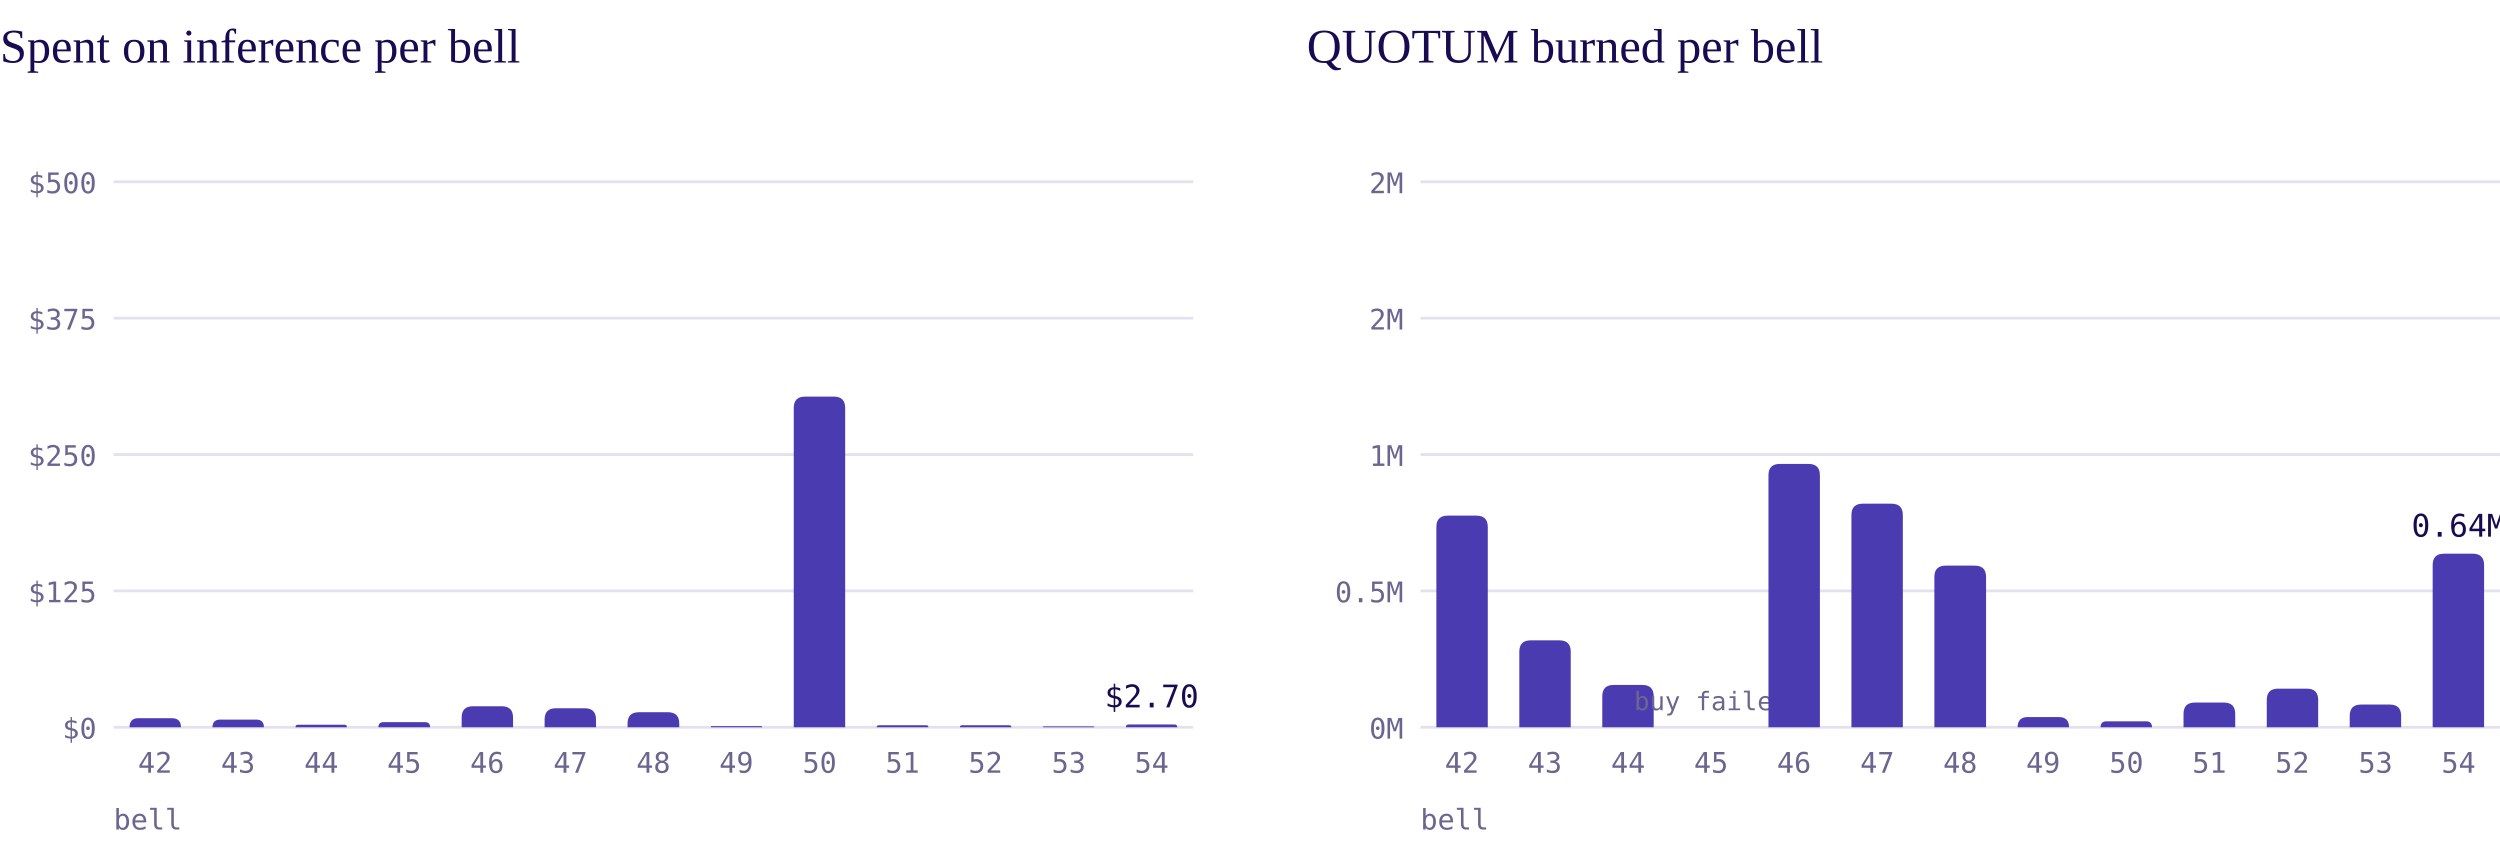
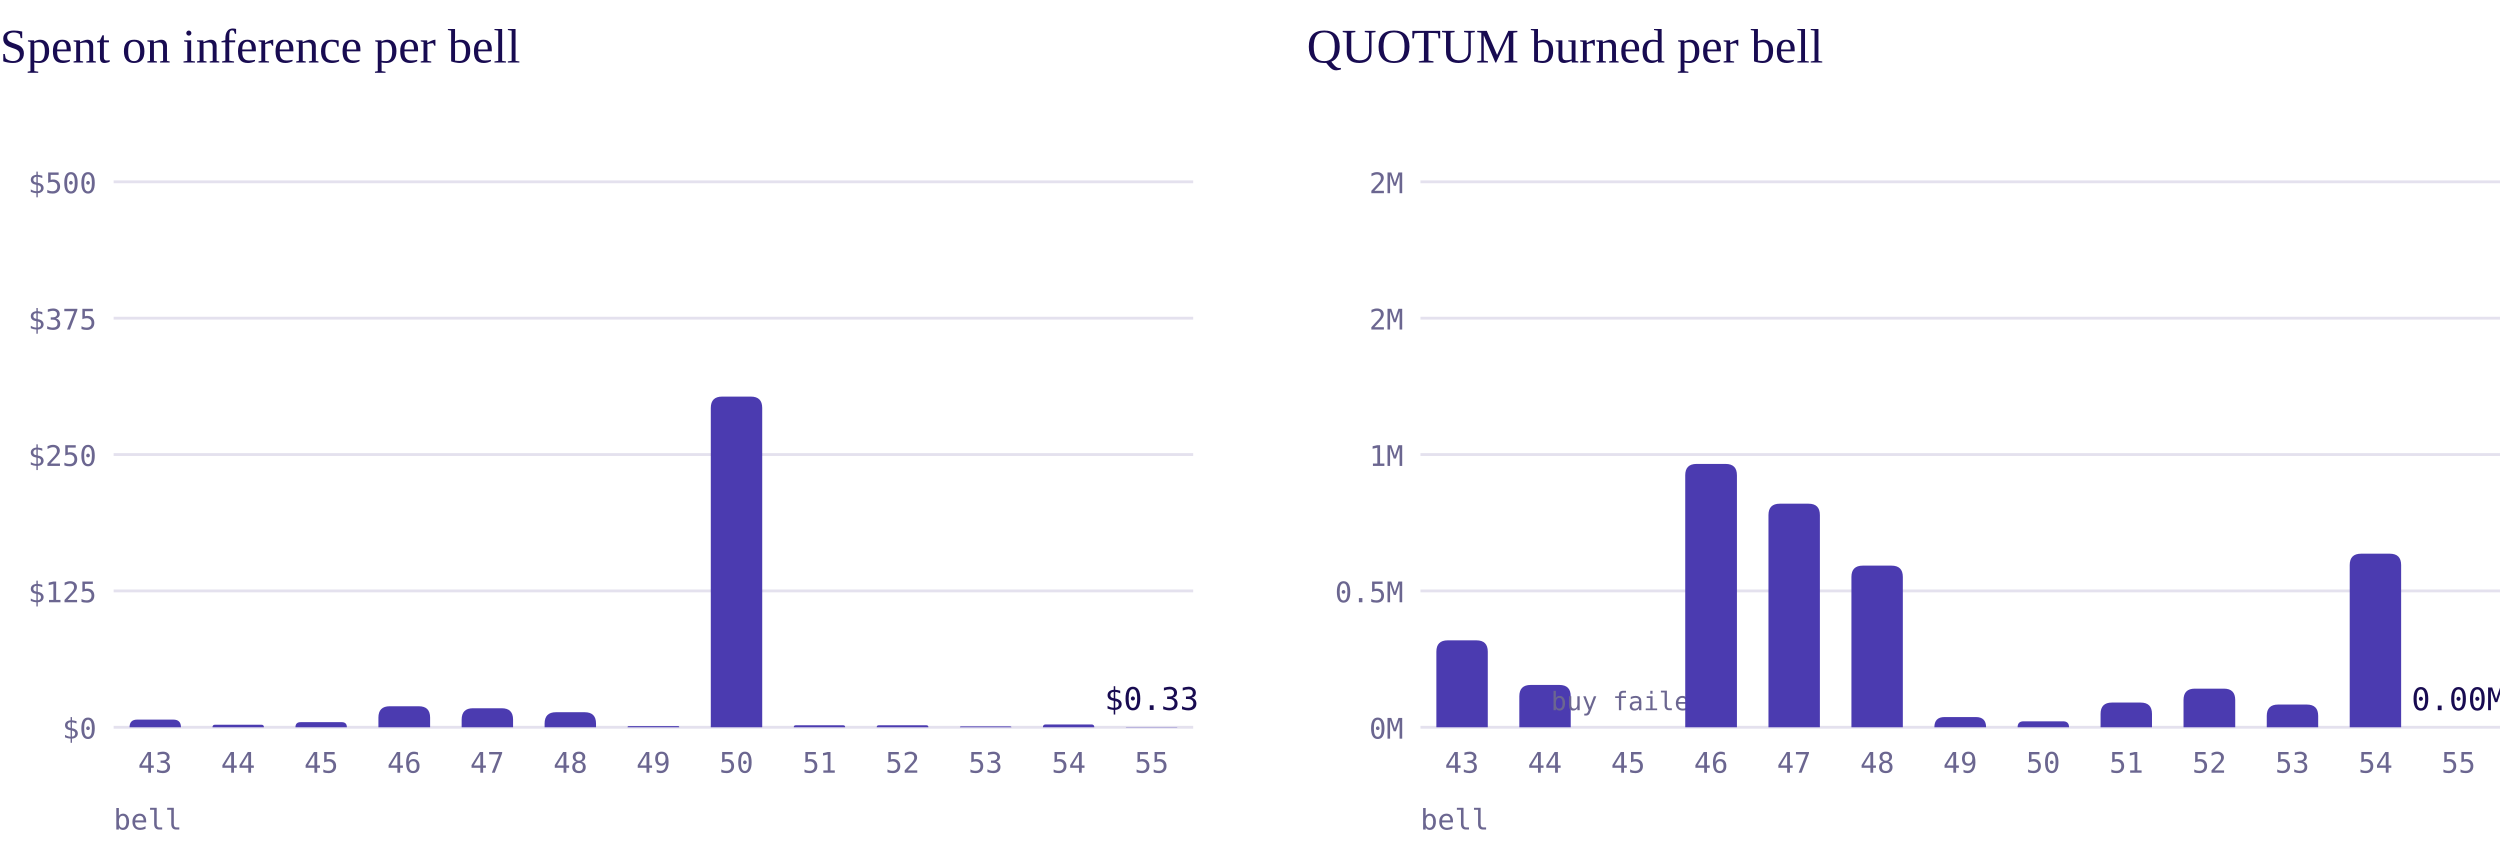
- <svg xmlns="http://www.w3.org/2000/svg" viewBox="0 0 880 300" width="880" height="300" role="img" aria-label="quotum bells 1 to 54: inference spent and QUOTUM burned per bell">
+ <svg xmlns="http://www.w3.org/2000/svg" viewBox="0 0 880 300" width="880" height="300" role="img" aria-label="quotum bells 1 to 55: inference spent and QUOTUM burned per bell">
  <text x="0" y="22" font-family="Georgia,'Times New Roman',serif" font-size="17" fill="#180b51">Spent on inference per bell</text>
  <line x1="40" x2="420" y1="256.0" y2="256.0" stroke="#e4e1ee" stroke-width="1" />
  <text x="34" y="260.0" text-anchor="end" font-family="ui-monospace,SFMono-Regular,Menlo,monospace" font-size="10" fill="#6b6690">$0</text>
  <line x1="40" x2="420" y1="208.0" y2="208.0" stroke="#e4e1ee" stroke-width="1" />
  <text x="34" y="212.0" text-anchor="end" font-family="ui-monospace,SFMono-Regular,Menlo,monospace" font-size="10" fill="#6b6690">$125</text>
  <line x1="40" x2="420" y1="160.0" y2="160.0" stroke="#e4e1ee" stroke-width="1" />
  <text x="34" y="164.0" text-anchor="end" font-family="ui-monospace,SFMono-Regular,Menlo,monospace" font-size="10" fill="#6b6690">$250</text>
  <line x1="40" x2="420" y1="112.0" y2="112.0" stroke="#e4e1ee" stroke-width="1" />
  <text x="34" y="116.0" text-anchor="end" font-family="ui-monospace,SFMono-Regular,Menlo,monospace" font-size="10" fill="#6b6690">$375</text>
  <line x1="40" x2="420" y1="64.0" y2="64.0" stroke="#e4e1ee" stroke-width="1" />
  <text x="34" y="68.0" text-anchor="end" font-family="ui-monospace,SFMono-Regular,Menlo,monospace" font-size="10" fill="#6b6690">$500</text>
-   <path d="M45.6,256.0 V256.0 Q45.6,252.8 48.7,252.8 H60.5 Q63.7,252.8 63.7,256.0 V256.0 Z" fill="#4b3bb0" />
-   <text x="54.6" y="272" text-anchor="middle" font-family="ui-monospace,SFMono-Regular,Menlo,monospace" font-size="10" fill="#6b6690">42</text>
-   <path d="M74.8,256.0 V256.0 Q74.8,253.3 77.5,253.3 H90.2 Q92.9,253.3 92.9,256.0 V256.0 Z" fill="#4b3bb0" />
-   <text x="83.8" y="272" text-anchor="middle" font-family="ui-monospace,SFMono-Regular,Menlo,monospace" font-size="10" fill="#6b6690">43</text>
-   <path d="M104.0,256.0 V256.0 Q104.0,255.1 104.9,255.1 H121.3 Q122.1,255.1 122.1,256.0 V256.0 Z" fill="#4b3bb0" />
-   <text x="113.1" y="272" text-anchor="middle" font-family="ui-monospace,SFMono-Regular,Menlo,monospace" font-size="10" fill="#6b6690">44</text>
-   <path d="M133.2,256.0 V256.0 Q133.2,254.2 135.0,254.2 H149.6 Q151.4,254.2 151.4,256.0 V256.0 Z" fill="#4b3bb0" />
-   <text x="142.3" y="272" text-anchor="middle" font-family="ui-monospace,SFMono-Regular,Menlo,monospace" font-size="10" fill="#6b6690">45</text>
-   <path d="M162.5,256.0 V252.6 Q162.5,248.6 166.5,248.6 H176.6 Q180.6,248.6 180.6,252.6 V256.0 Z" fill="#4b3bb0" />
-   <text x="171.5" y="272" text-anchor="middle" font-family="ui-monospace,SFMono-Regular,Menlo,monospace" font-size="10" fill="#6b6690">46</text>
-   <path d="M191.7,256.0 V253.3 Q191.7,249.3 195.7,249.3 H205.8 Q209.8,249.3 209.8,253.3 V256.0 Z" fill="#4b3bb0" />
-   <text x="200.8" y="272" text-anchor="middle" font-family="ui-monospace,SFMono-Regular,Menlo,monospace" font-size="10" fill="#6b6690">47</text>
-   <path d="M220.9,256.0 V254.7 Q220.9,250.7 224.9,250.7 H235.1 Q239.1,250.7 239.1,254.7 V256.0 Z" fill="#4b3bb0" />
-   <text x="230.0" y="272" text-anchor="middle" font-family="ui-monospace,SFMono-Regular,Menlo,monospace" font-size="10" fill="#6b6690">48</text>
-   <path d="M250.2,256.0 V256.0 Q250.2,255.6 250.5,255.6 H267.9 Q268.3,255.6 268.3,256.0 V256.0 Z" fill="#4b3bb0" />
-   <text x="259.2" y="272" text-anchor="middle" font-family="ui-monospace,SFMono-Regular,Menlo,monospace" font-size="10" fill="#6b6690">49</text>
-   <path d="M279.4,256.0 V143.6 Q279.4,139.6 283.4,139.6 H293.5 Q297.5,139.6 297.5,143.6 V256.0 Z" fill="#4b3bb0" />
-   <text x="288.5" y="272" text-anchor="middle" font-family="ui-monospace,SFMono-Regular,Menlo,monospace" font-size="10" fill="#6b6690">50</text>
+   <path d="M45.6,256.0 V256.0 Q45.6,253.3 48.3,253.3 H61.0 Q63.7,253.3 63.7,256.0 V256.0 Z" fill="#4b3bb0" />
+   <text x="54.6" y="272" text-anchor="middle" font-family="ui-monospace,SFMono-Regular,Menlo,monospace" font-size="10" fill="#6b6690">43</text>
+   <path d="M74.8,256.0 V256.0 Q74.8,255.1 75.7,255.1 H92.0 Q92.9,255.1 92.9,256.0 V256.0 Z" fill="#4b3bb0" />
+   <text x="83.8" y="272" text-anchor="middle" font-family="ui-monospace,SFMono-Regular,Menlo,monospace" font-size="10" fill="#6b6690">44</text>
+   <path d="M104.0,256.0 V256.0 Q104.0,254.2 105.8,254.2 H120.3 Q122.1,254.2 122.1,256.0 V256.0 Z" fill="#4b3bb0" />
+   <text x="113.1" y="272" text-anchor="middle" font-family="ui-monospace,SFMono-Regular,Menlo,monospace" font-size="10" fill="#6b6690">45</text>
+   <path d="M133.2,256.0 V252.6 Q133.2,248.6 137.2,248.6 H147.4 Q151.4,248.6 151.4,252.6 V256.0 Z" fill="#4b3bb0" />
+   <text x="142.3" y="272" text-anchor="middle" font-family="ui-monospace,SFMono-Regular,Menlo,monospace" font-size="10" fill="#6b6690">46</text>
+   <path d="M162.5,256.0 V253.3 Q162.5,249.3 166.5,249.3 H176.6 Q180.6,249.3 180.6,253.3 V256.0 Z" fill="#4b3bb0" />
+   <text x="171.5" y="272" text-anchor="middle" font-family="ui-monospace,SFMono-Regular,Menlo,monospace" font-size="10" fill="#6b6690">47</text>
+   <path d="M191.7,256.0 V254.7 Q191.7,250.7 195.7,250.7 H205.8 Q209.8,250.7 209.8,254.7 V256.0 Z" fill="#4b3bb0" />
+   <text x="200.8" y="272" text-anchor="middle" font-family="ui-monospace,SFMono-Regular,Menlo,monospace" font-size="10" fill="#6b6690">48</text>
+   <path d="M220.9,256.0 V256.0 Q220.9,255.6 221.3,255.6 H238.7 Q239.1,255.6 239.1,256.0 V256.0 Z" fill="#4b3bb0" />
+   <text x="230.0" y="272" text-anchor="middle" font-family="ui-monospace,SFMono-Regular,Menlo,monospace" font-size="10" fill="#6b6690">49</text>
+   <path d="M250.2,256.0 V143.6 Q250.2,139.6 254.2,139.6 H264.3 Q268.3,139.6 268.3,143.6 V256.0 Z" fill="#4b3bb0" />
+   <text x="259.2" y="272" text-anchor="middle" font-family="ui-monospace,SFMono-Regular,Menlo,monospace" font-size="10" fill="#6b6690">50</text>
+   <path d="M279.4,256.0 V256.0 Q279.4,255.3 280.1,255.3 H296.8 Q297.5,255.3 297.5,256.0 V256.0 Z" fill="#4b3bb0" />
+   <text x="288.5" y="272" text-anchor="middle" font-family="ui-monospace,SFMono-Regular,Menlo,monospace" font-size="10" fill="#6b6690">51</text>
  <path d="M308.6,256.0 V256.0 Q308.6,255.3 309.3,255.3 H326.1 Q326.8,255.3 326.8,256.0 V256.0 Z" fill="#4b3bb0" />
-   <text x="317.7" y="272" text-anchor="middle" font-family="ui-monospace,SFMono-Regular,Menlo,monospace" font-size="10" fill="#6b6690">51</text>
-   <path d="M337.9,256.0 V256.0 Q337.9,255.3 338.6,255.3 H355.3 Q356.0,255.3 356.0,256.0 V256.0 Z" fill="#4b3bb0" />
-   <text x="346.9" y="272" text-anchor="middle" font-family="ui-monospace,SFMono-Regular,Menlo,monospace" font-size="10" fill="#6b6690">52</text>
-   <path d="M367.1,256.0 V256.0 Q367.1,255.7 367.4,255.7 H384.9 Q385.2,255.7 385.2,256.0 V256.0 Z" fill="#4b3bb0" />
-   <text x="376.2" y="272" text-anchor="middle" font-family="ui-monospace,SFMono-Regular,Menlo,monospace" font-size="10" fill="#6b6690">53</text>
-   <path d="M396.3,256.0 V256.0 Q396.3,255.0 397.4,255.0 H413.4 Q414.4,255.0 414.4,256.0 V256.0 Z" fill="#4b3bb0" />
-   <text x="405.4" y="272" text-anchor="middle" font-family="ui-monospace,SFMono-Regular,Menlo,monospace" font-size="10" fill="#6b6690">54</text>
-   <text x="405.4" y="249.0" text-anchor="middle" font-family="ui-monospace,SFMono-Regular,Menlo,monospace" font-size="11" fill="#180b51">$2.70</text>
+   <text x="317.7" y="272" text-anchor="middle" font-family="ui-monospace,SFMono-Regular,Menlo,monospace" font-size="10" fill="#6b6690">52</text>
+   <path d="M337.9,256.0 V256.0 Q337.9,255.7 338.2,255.7 H355.6 Q356.0,255.7 356.0,256.0 V256.0 Z" fill="#4b3bb0" />
+   <text x="346.9" y="272" text-anchor="middle" font-family="ui-monospace,SFMono-Regular,Menlo,monospace" font-size="10" fill="#6b6690">53</text>
+   <path d="M367.1,256.0 V256.0 Q367.1,255.0 368.1,255.0 H384.2 Q385.2,255.0 385.2,256.0 V256.0 Z" fill="#4b3bb0" />
+   <text x="376.2" y="272" text-anchor="middle" font-family="ui-monospace,SFMono-Regular,Menlo,monospace" font-size="10" fill="#6b6690">54</text>
+   <path d="M396.3,256.0 V256.0 Q396.3,255.9 396.5,255.9 H414.3 Q414.4,255.9 414.4,256.0 V256.0 Z" fill="#4b3bb0" />
+   <text x="405.4" y="272" text-anchor="middle" font-family="ui-monospace,SFMono-Regular,Menlo,monospace" font-size="10" fill="#6b6690">55</text>
+   <text x="405.4" y="249.9" text-anchor="middle" font-family="ui-monospace,SFMono-Regular,Menlo,monospace" font-size="11" fill="#180b51">$0.33</text>
  <text x="40" y="292" font-family="ui-monospace,SFMono-Regular,Menlo,monospace" font-size="10" fill="#6b6690">bell</text>
  <text x="460" y="22" font-family="Georgia,'Times New Roman',serif" font-size="17" fill="#180b51">QUOTUM burned per bell</text>
  <line x1="500" x2="880" y1="256.0" y2="256.0" stroke="#e4e1ee" stroke-width="1" />
  <text x="494" y="260.0" text-anchor="end" font-family="ui-monospace,SFMono-Regular,Menlo,monospace" font-size="10" fill="#6b6690">0M</text>
  <line x1="500" x2="880" y1="208.0" y2="208.0" stroke="#e4e1ee" stroke-width="1" />
  <text x="494" y="212.0" text-anchor="end" font-family="ui-monospace,SFMono-Regular,Menlo,monospace" font-size="10" fill="#6b6690">0.5M</text>
  <line x1="500" x2="880" y1="160.0" y2="160.0" stroke="#e4e1ee" stroke-width="1" />
  <text x="494" y="164.0" text-anchor="end" font-family="ui-monospace,SFMono-Regular,Menlo,monospace" font-size="10" fill="#6b6690">1M</text>
  <line x1="500" x2="880" y1="112.0" y2="112.0" stroke="#e4e1ee" stroke-width="1" />
  <text x="494" y="116.0" text-anchor="end" font-family="ui-monospace,SFMono-Regular,Menlo,monospace" font-size="10" fill="#6b6690">2M</text>
  <line x1="500" x2="880" y1="64.0" y2="64.0" stroke="#e4e1ee" stroke-width="1" />
  <text x="494" y="68.0" text-anchor="end" font-family="ui-monospace,SFMono-Regular,Menlo,monospace" font-size="10" fill="#6b6690">2M</text>
-   <path d="M505.6,256.0 V185.5 Q505.6,181.5 509.6,181.5 H519.7 Q523.7,181.5 523.7,185.5 V256.0 Z" fill="#4b3bb0" />
-   <text x="514.6" y="272" text-anchor="middle" font-family="ui-monospace,SFMono-Regular,Menlo,monospace" font-size="10" fill="#6b6690">42</text>
-   <path d="M534.8,256.0 V229.4 Q534.8,225.4 538.8,225.4 H548.9 Q552.9,225.4 552.9,229.4 V256.0 Z" fill="#4b3bb0" />
-   <text x="543.8" y="272" text-anchor="middle" font-family="ui-monospace,SFMono-Regular,Menlo,monospace" font-size="10" fill="#6b6690">43</text>
-   <path d="M564.0,256.0 V245.1 Q564.0,241.1 568.0,241.1 H578.1 Q582.1,241.1 582.1,245.1 V256.0 Z" fill="#4b3bb0" />
-   <text x="573.1" y="272" text-anchor="middle" font-family="ui-monospace,SFMono-Regular,Menlo,monospace" font-size="10" fill="#6b6690">44</text>
-   <text x="602.3" y="272" text-anchor="middle" font-family="ui-monospace,SFMono-Regular,Menlo,monospace" font-size="10" fill="#6b6690">45</text>
-   <text x="602.3" y="250" text-anchor="middle" font-family="ui-monospace,SFMono-Regular,Menlo,monospace" font-size="9" fill="#6b6690">buy failed</text>
-   <path d="M622.5,256.0 V167.3 Q622.5,163.3 626.5,163.3 H636.6 Q640.6,163.3 640.6,167.3 V256.0 Z" fill="#4b3bb0" />
-   <text x="631.5" y="272" text-anchor="middle" font-family="ui-monospace,SFMono-Regular,Menlo,monospace" font-size="10" fill="#6b6690">46</text>
-   <path d="M651.7,256.0 V181.3 Q651.7,177.3 655.7,177.3 H665.8 Q669.8,177.3 669.8,181.3 V256.0 Z" fill="#4b3bb0" />
-   <text x="660.8" y="272" text-anchor="middle" font-family="ui-monospace,SFMono-Regular,Menlo,monospace" font-size="10" fill="#6b6690">47</text>
-   <path d="M680.9,256.0 V203.1 Q680.9,199.1 684.9,199.1 H695.1 Q699.1,199.1 699.1,203.1 V256.0 Z" fill="#4b3bb0" />
-   <text x="690.0" y="272" text-anchor="middle" font-family="ui-monospace,SFMono-Regular,Menlo,monospace" font-size="10" fill="#6b6690">48</text>
-   <path d="M710.2,256.0 V256.0 Q710.2,252.4 713.8,252.4 H724.7 Q728.3,252.4 728.3,256.0 V256.0 Z" fill="#4b3bb0" />
-   <text x="719.2" y="272" text-anchor="middle" font-family="ui-monospace,SFMono-Regular,Menlo,monospace" font-size="10" fill="#6b6690">49</text>
-   <path d="M739.4,256.0 V256.0 Q739.4,253.9 741.5,253.9 H755.4 Q757.5,253.9 757.5,256.0 V256.0 Z" fill="#4b3bb0" />
-   <text x="748.5" y="272" text-anchor="middle" font-family="ui-monospace,SFMono-Regular,Menlo,monospace" font-size="10" fill="#6b6690">50</text>
-   <path d="M768.6,256.0 V251.3 Q768.6,247.3 772.6,247.3 H782.8 Q786.8,247.3 786.8,251.3 V256.0 Z" fill="#4b3bb0" />
-   <text x="777.7" y="272" text-anchor="middle" font-family="ui-monospace,SFMono-Regular,Menlo,monospace" font-size="10" fill="#6b6690">51</text>
-   <path d="M797.9,256.0 V246.4 Q797.9,242.4 801.9,242.4 H812.0 Q816.0,242.4 816.0,246.4 V256.0 Z" fill="#4b3bb0" />
-   <text x="806.9" y="272" text-anchor="middle" font-family="ui-monospace,SFMono-Regular,Menlo,monospace" font-size="10" fill="#6b6690">52</text>
-   <path d="M827.1,256.0 V252.0 Q827.1,248.0 831.1,248.0 H841.2 Q845.2,248.0 845.2,252.0 V256.0 Z" fill="#4b3bb0" />
-   <text x="836.2" y="272" text-anchor="middle" font-family="ui-monospace,SFMono-Regular,Menlo,monospace" font-size="10" fill="#6b6690">53</text>
-   <path d="M856.3,256.0 V198.9 Q856.3,194.9 860.3,194.9 H870.4 Q874.4,194.9 874.4,198.9 V256.0 Z" fill="#4b3bb0" />
-   <text x="865.4" y="272" text-anchor="middle" font-family="ui-monospace,SFMono-Regular,Menlo,monospace" font-size="10" fill="#6b6690">54</text>
-   <text x="865.4" y="188.9" text-anchor="middle" font-family="ui-monospace,SFMono-Regular,Menlo,monospace" font-size="11" fill="#180b51">0.64M</text>
+   <path d="M505.6,256.0 V229.4 Q505.6,225.4 509.6,225.4 H519.7 Q523.7,225.4 523.7,229.4 V256.0 Z" fill="#4b3bb0" />
+   <text x="514.6" y="272" text-anchor="middle" font-family="ui-monospace,SFMono-Regular,Menlo,monospace" font-size="10" fill="#6b6690">43</text>
+   <path d="M534.8,256.0 V245.1 Q534.8,241.1 538.8,241.1 H548.9 Q552.9,241.1 552.9,245.1 V256.0 Z" fill="#4b3bb0" />
+   <text x="543.8" y="272" text-anchor="middle" font-family="ui-monospace,SFMono-Regular,Menlo,monospace" font-size="10" fill="#6b6690">44</text>
+   <text x="573.1" y="272" text-anchor="middle" font-family="ui-monospace,SFMono-Regular,Menlo,monospace" font-size="10" fill="#6b6690">45</text>
+   <text x="573.1" y="250" text-anchor="middle" font-family="ui-monospace,SFMono-Regular,Menlo,monospace" font-size="9" fill="#6b6690">buy failed</text>
+   <path d="M593.2,256.0 V167.3 Q593.2,163.3 597.2,163.3 H607.4 Q611.4,163.3 611.4,167.3 V256.0 Z" fill="#4b3bb0" />
+   <text x="602.3" y="272" text-anchor="middle" font-family="ui-monospace,SFMono-Regular,Menlo,monospace" font-size="10" fill="#6b6690">46</text>
+   <path d="M622.5,256.0 V181.3 Q622.5,177.3 626.5,177.3 H636.6 Q640.6,177.3 640.6,181.3 V256.0 Z" fill="#4b3bb0" />
+   <text x="631.5" y="272" text-anchor="middle" font-family="ui-monospace,SFMono-Regular,Menlo,monospace" font-size="10" fill="#6b6690">47</text>
+   <path d="M651.7,256.0 V203.1 Q651.7,199.1 655.7,199.1 H665.8 Q669.8,199.1 669.8,203.1 V256.0 Z" fill="#4b3bb0" />
+   <text x="660.8" y="272" text-anchor="middle" font-family="ui-monospace,SFMono-Regular,Menlo,monospace" font-size="10" fill="#6b6690">48</text>
+   <path d="M680.9,256.0 V256.0 Q680.9,252.4 684.5,252.4 H695.5 Q699.1,252.4 699.1,256.0 V256.0 Z" fill="#4b3bb0" />
+   <text x="690.0" y="272" text-anchor="middle" font-family="ui-monospace,SFMono-Regular,Menlo,monospace" font-size="10" fill="#6b6690">49</text>
+   <path d="M710.2,256.0 V256.0 Q710.2,253.9 712.3,253.9 H726.2 Q728.3,253.9 728.3,256.0 V256.0 Z" fill="#4b3bb0" />
+   <text x="719.2" y="272" text-anchor="middle" font-family="ui-monospace,SFMono-Regular,Menlo,monospace" font-size="10" fill="#6b6690">50</text>
+   <path d="M739.4,256.0 V251.3 Q739.4,247.3 743.4,247.3 H753.5 Q757.5,247.3 757.5,251.3 V256.0 Z" fill="#4b3bb0" />
+   <text x="748.5" y="272" text-anchor="middle" font-family="ui-monospace,SFMono-Regular,Menlo,monospace" font-size="10" fill="#6b6690">51</text>
+   <path d="M768.6,256.0 V246.4 Q768.6,242.4 772.6,242.4 H782.8 Q786.8,242.4 786.8,246.4 V256.0 Z" fill="#4b3bb0" />
+   <text x="777.7" y="272" text-anchor="middle" font-family="ui-monospace,SFMono-Regular,Menlo,monospace" font-size="10" fill="#6b6690">52</text>
+   <path d="M797.9,256.0 V252.0 Q797.9,248.0 801.9,248.0 H812.0 Q816.0,248.0 816.0,252.0 V256.0 Z" fill="#4b3bb0" />
+   <text x="806.9" y="272" text-anchor="middle" font-family="ui-monospace,SFMono-Regular,Menlo,monospace" font-size="10" fill="#6b6690">53</text>
+   <path d="M827.1,256.0 V198.9 Q827.1,194.9 831.1,194.9 H841.2 Q845.2,194.9 845.2,198.9 V256.0 Z" fill="#4b3bb0" />
+   <text x="836.2" y="272" text-anchor="middle" font-family="ui-monospace,SFMono-Regular,Menlo,monospace" font-size="10" fill="#6b6690">54</text>
+   <text x="865.4" y="272" text-anchor="middle" font-family="ui-monospace,SFMono-Regular,Menlo,monospace" font-size="10" fill="#6b6690">55</text>
+   <text x="865.4" y="250.0" text-anchor="middle" font-family="ui-monospace,SFMono-Regular,Menlo,monospace" font-size="11" fill="#180b51">0.00M</text>
  <text x="500" y="292" font-family="ui-monospace,SFMono-Regular,Menlo,monospace" font-size="10" fill="#6b6690">bell</text>
</svg>
